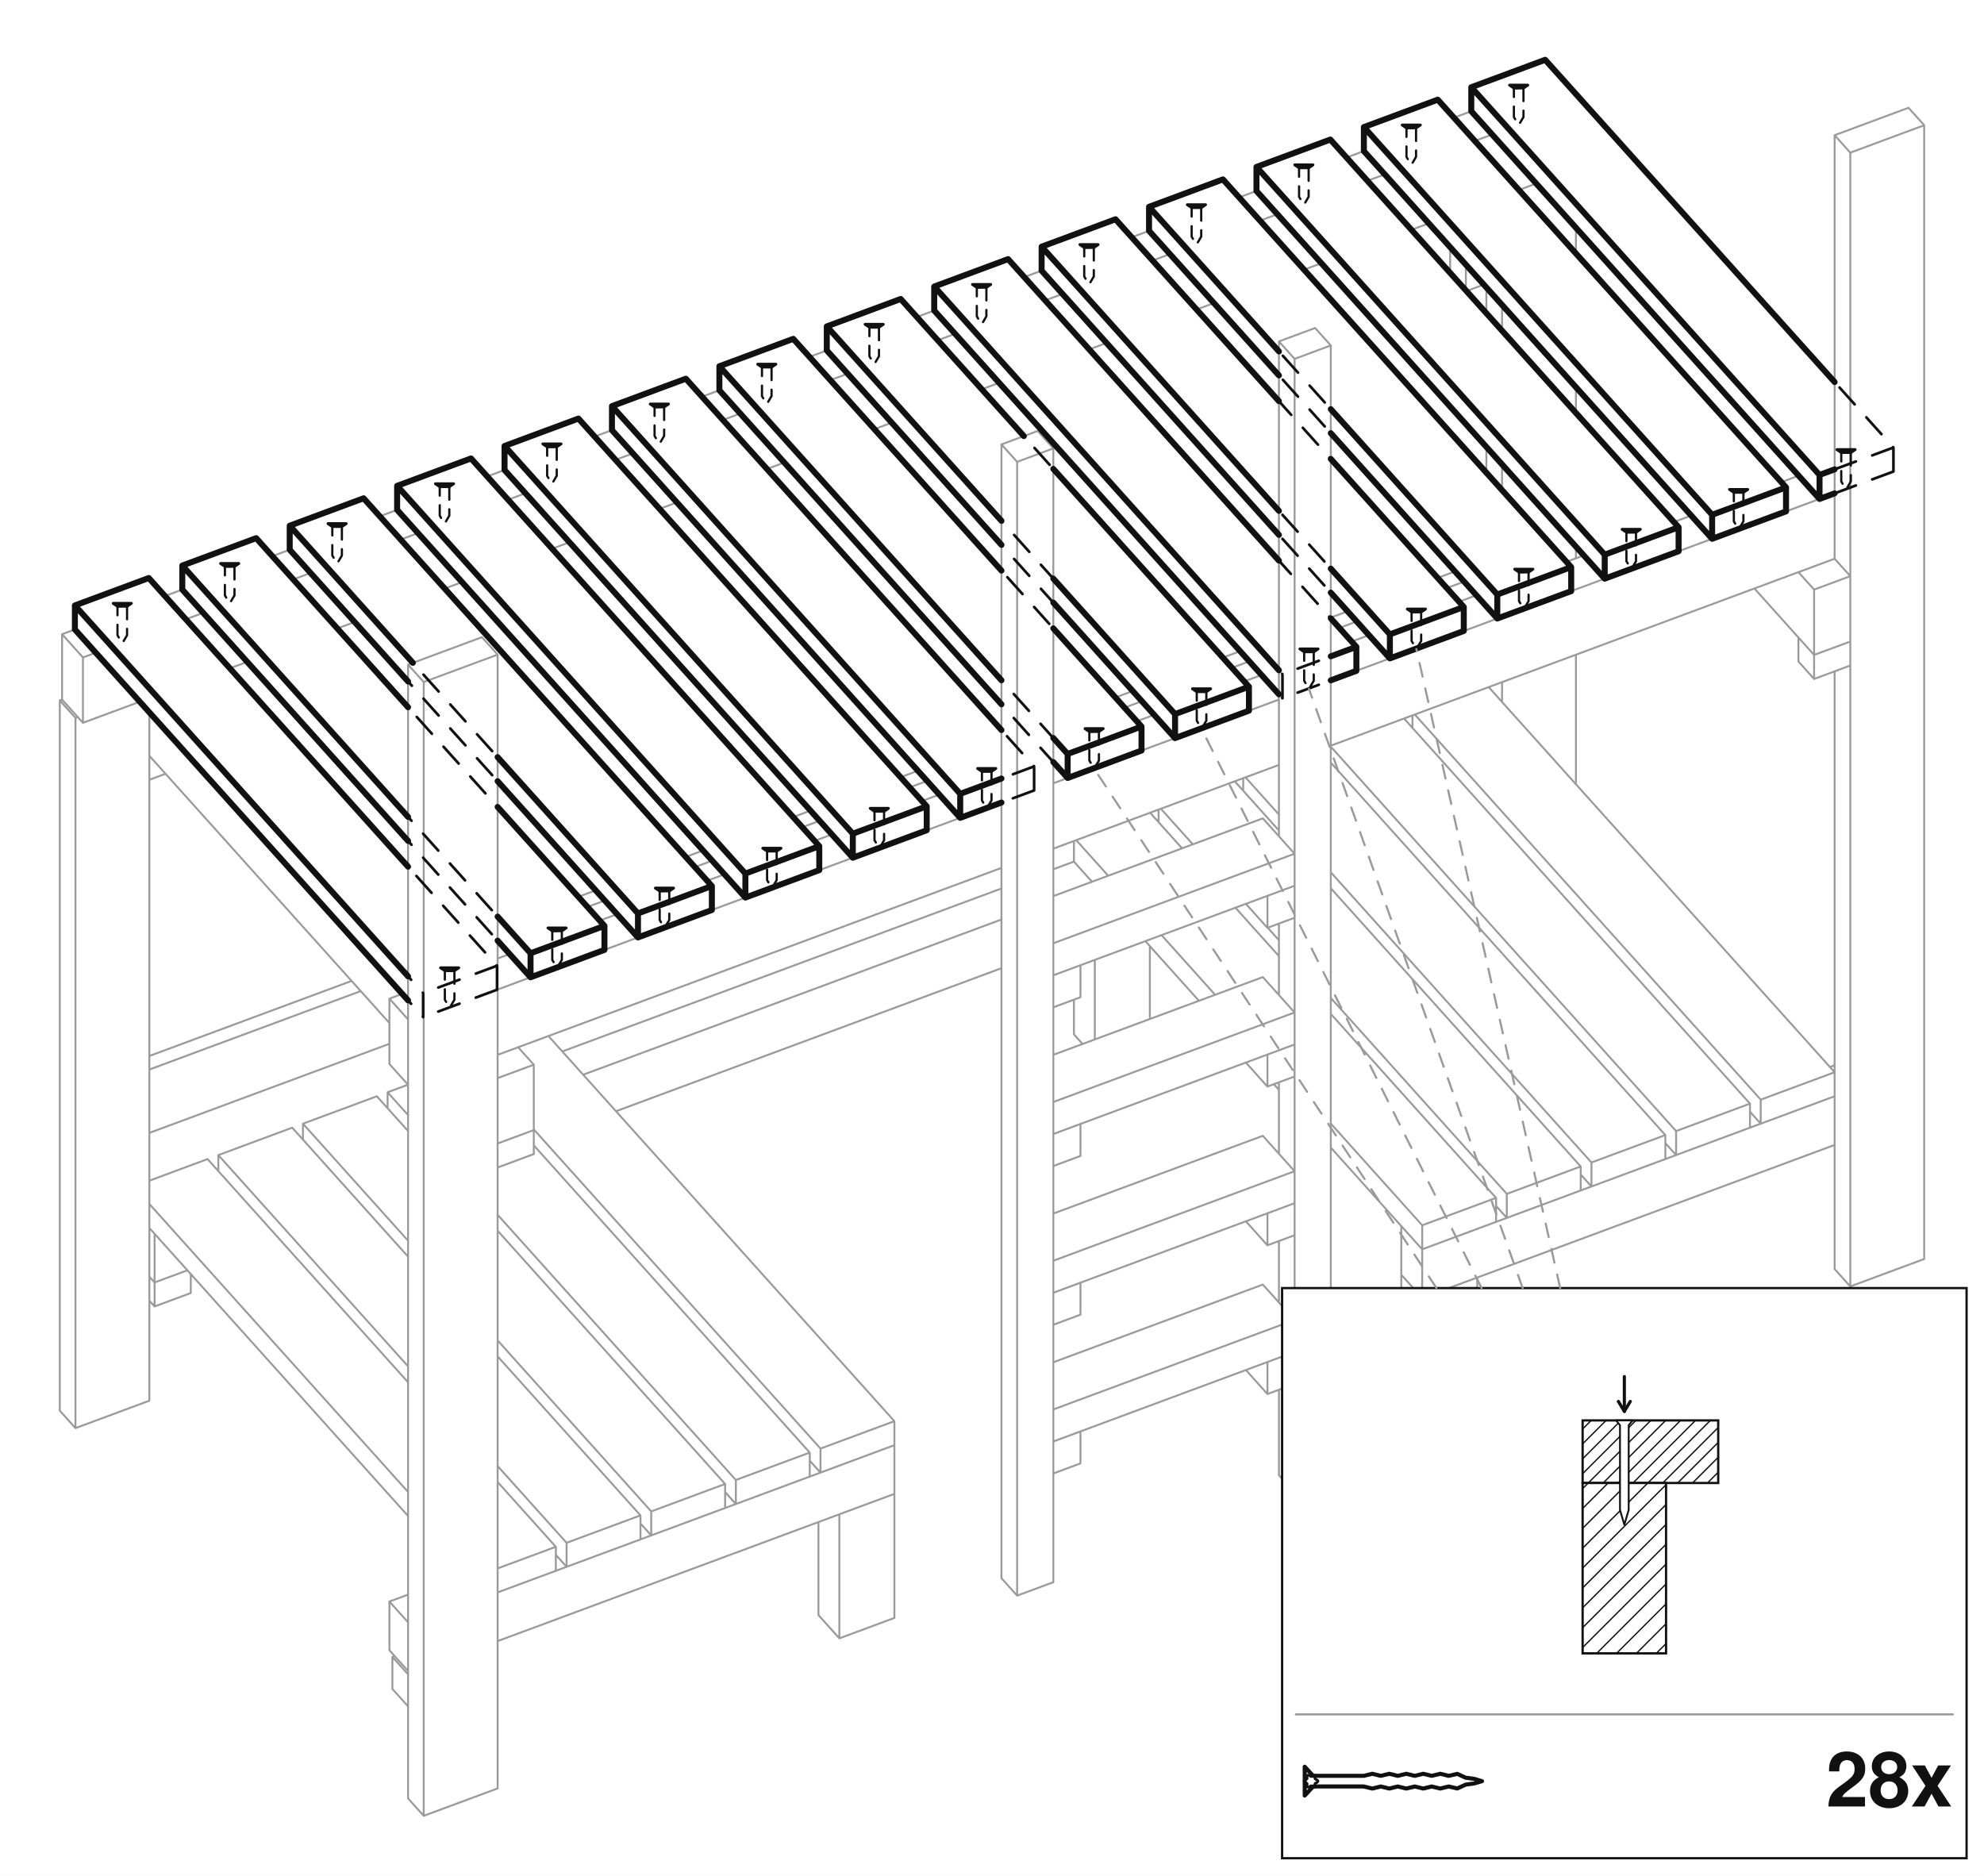
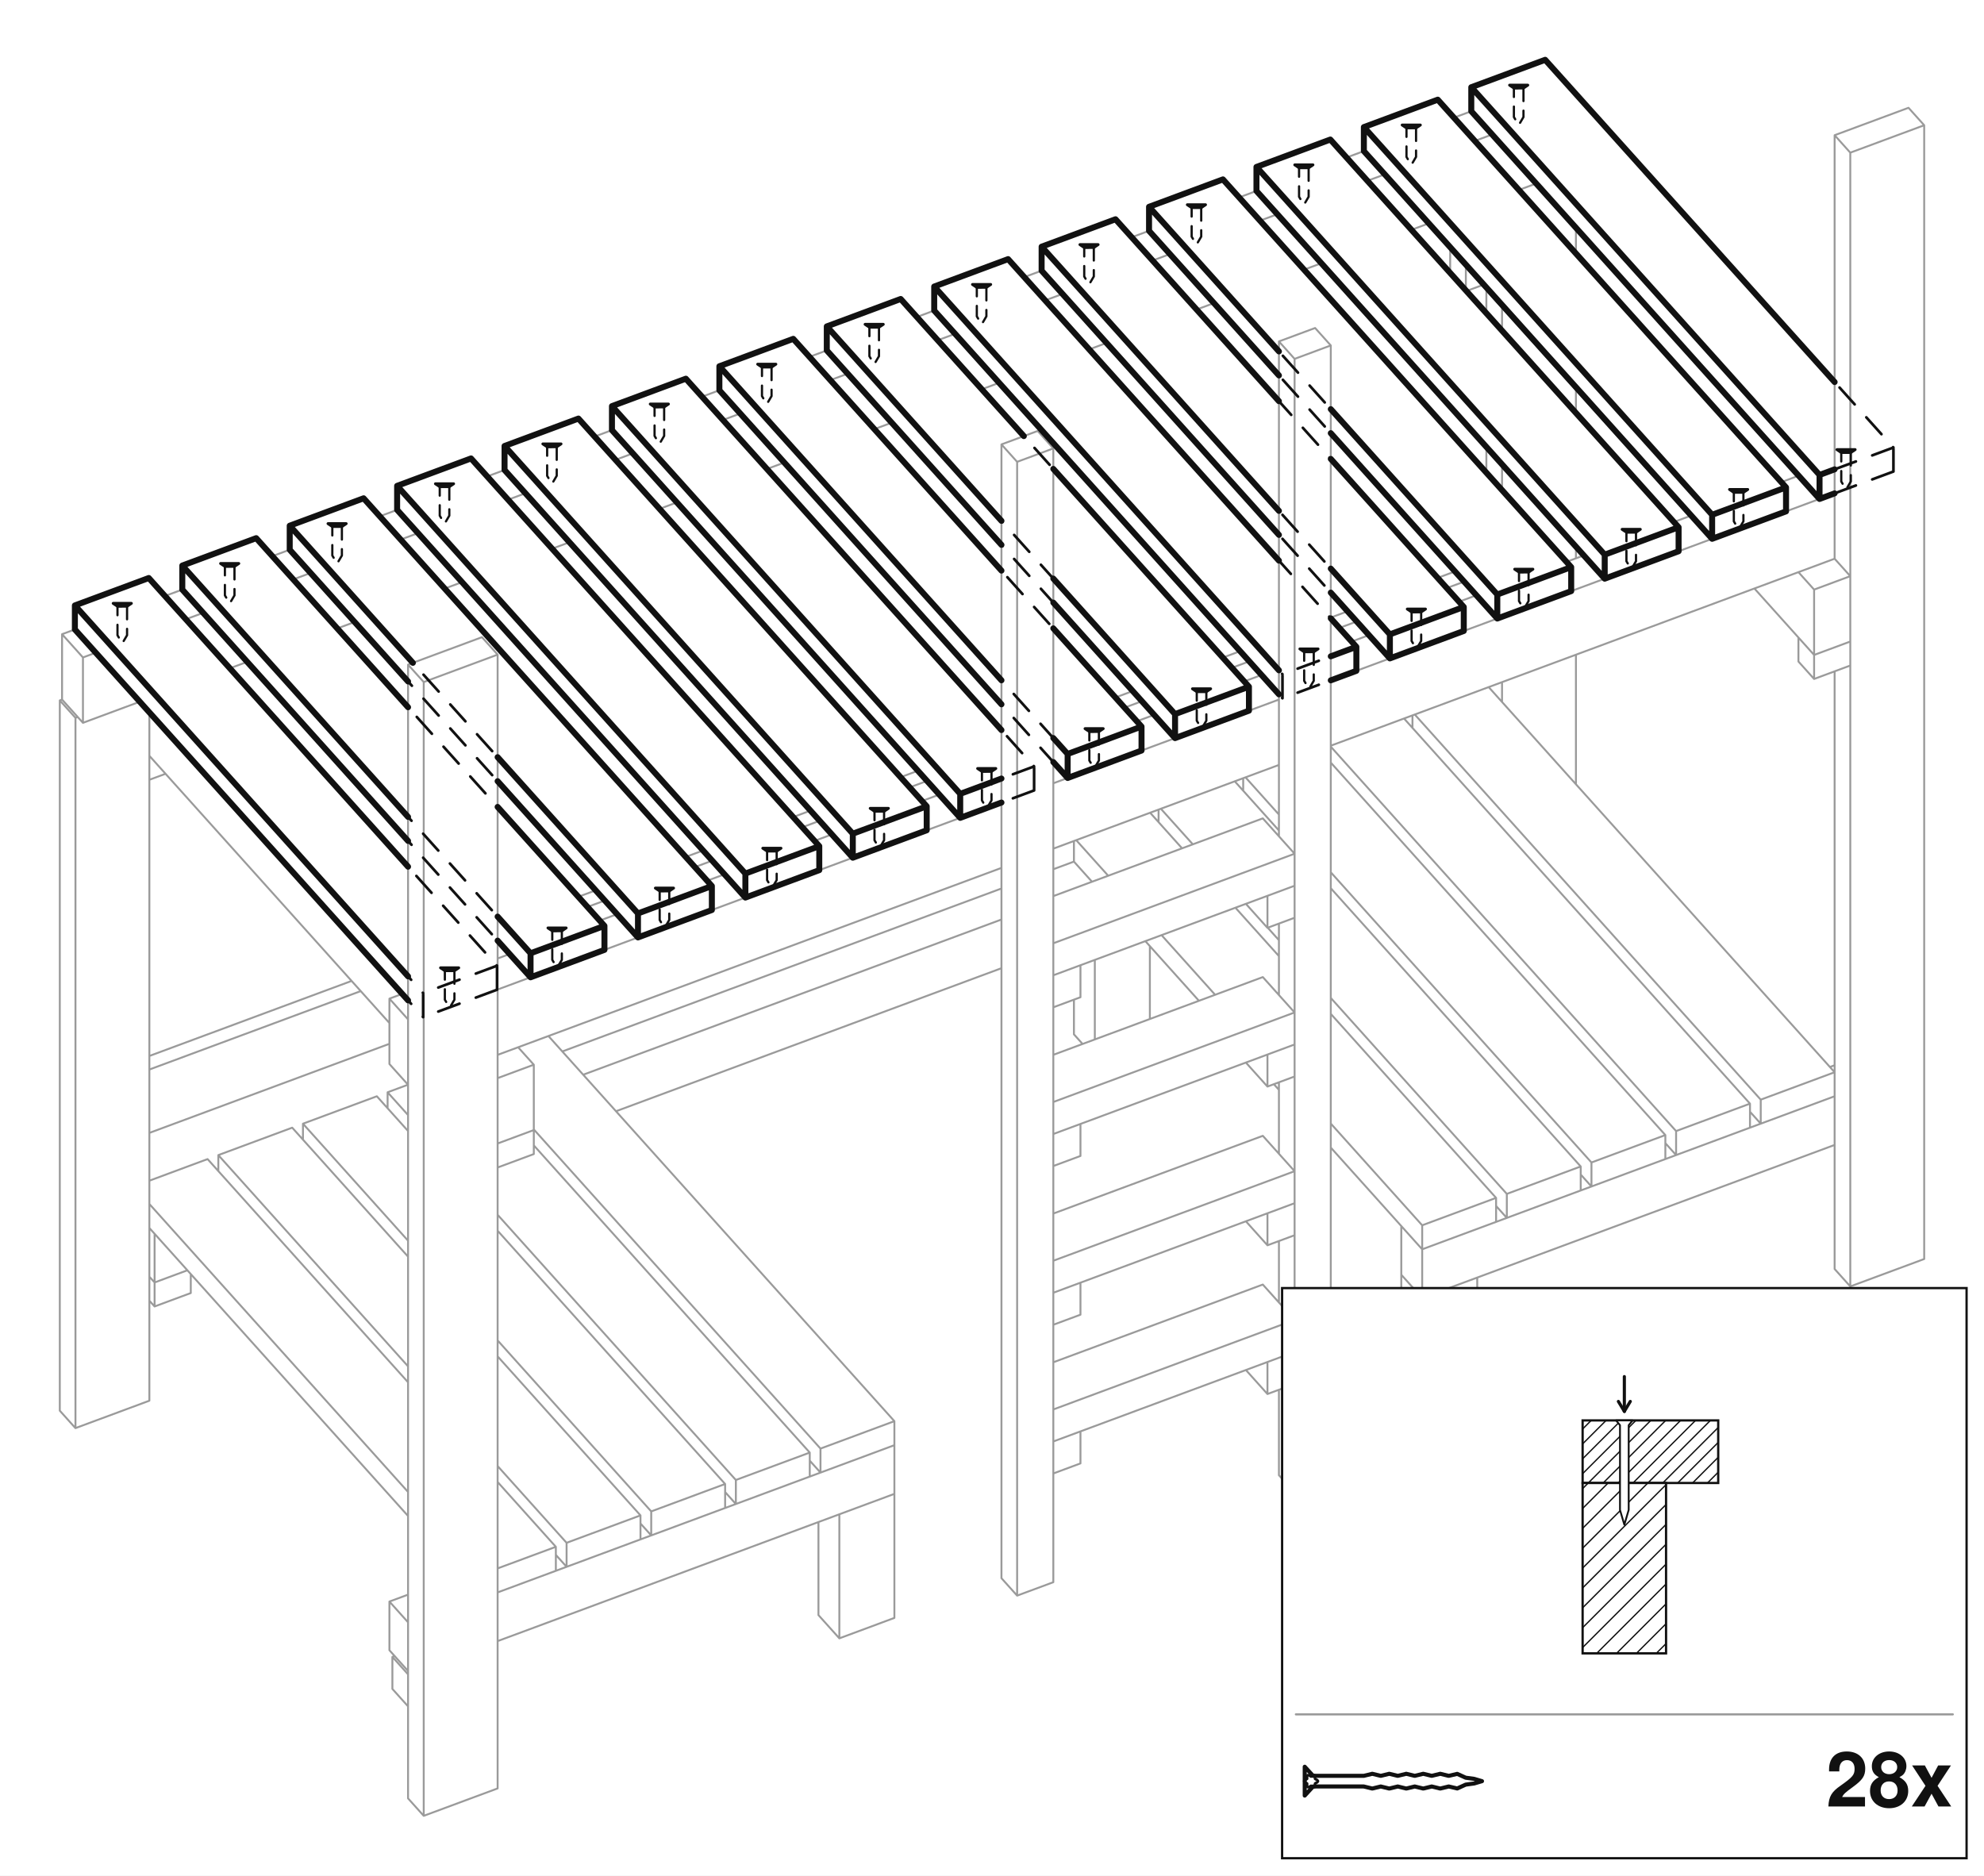
<svg xmlns="http://www.w3.org/2000/svg" viewBox="-1139.38 -882.09 2278.77 2154.39">
  <rect x="-1139.38" y="-882.09" width="2278.77" height="2154.39" fill="#ffffff" />
  <path d="M-967.82,528.37 L-961.82,535.05 M-961.82,590.98 L-961.82,535.05 M-967.82,584.3 L-961.82,590.98 M94.11,107.56 L70.44,116.34 M10.87,138.45 L-493.53,325.64 M10.87,230 L-431.86,394.3 M-924.15,577 L-961.82,590.98 M10.87,174.08 L-469.53,352.36 M-920.26,603.13 L-920.26,581.34 M-967.82,584.3 L-961.82,590.98 M-961.82,618.55 L-961.82,590.98 M-967.82,611.87 L-961.82,618.55 M-920.26,603.13 L-961.82,618.55 M-924.15,577 L-961.82,590.98 M670.7,18.71 L670.7,-130.07 M670.7,-240.77 L670.7,-254.22 M670.7,-407.78 L670.7,-434.37 M670.7,-590.93 L670.7,-620.51 M567.82,-339.17 L567.82,-368.75 M567.82,-522.31 L567.82,-548.9 M585.82,-75.78 L585.82,-98.58 M585.82,-319.13 L585.82,-348.71 M585.82,-502.27 L585.82,-528.86 M-967.82,726.78 L-967.82,-63.85 M-1070.7,738.24 L-1070.7,-77.6 M-1070.7,-77.6 L-1052.7,-57.56 M-1052.7,758.28 L-1052.7,-57.56 M-1070.7,738.24 L-1052.7,758.28 M-1068.1,-78.57 L-1070.7,-77.6 M-967.82,726.78 L-1052.7,758.28 M-1050.1,-58.52 L-1052.7,-57.56 M531.8,-225.71 L511.88,-218.31 M408.43,-179.92 L389.13,-172.76 M285.05,-134.13 L265.13,-126.74 M161.68,-88.35 L141.75,-80.95 M-85.07,3.22 L-105,10.62 M-208.45,49.01 L-228.37,56.41 M-331.82,94.8 L-351.75,102.19 M-455.2,140.58 L-475.13,147.98 M-735.54,244.62 L-967.82,330.83 M-692.1,316.86 L-967.82,419.19 M542.3,-214.02 L522.38,-206.62 M418.93,-168.23 L399,-160.83 M295.55,-122.44 L275.63,-115.05 M172.18,-76.66 L152.25,-69.26 M-74.57,14.91 L-94.5,22.31 M-197.95,60.7 L-217.87,68.1 M-321.32,106.49 L-341.25,113.88 M-444.7,152.27 L-464.63,159.67 M-725.04,256.31 L-967.82,346.41 M-1068.1,-78.57 L-1068.1,-153.64 M-1068.1,-153.64 L-1044.1,-126.92 M-1044.1,-51.84 L-1044.1,-126.92 M-1068.1,-78.57 L-1044.1,-51.84 M550.5,-754.32 L530.58,-746.93 M427.13,-708.54 L407.2,-701.14 M303.75,-662.75 L283.83,-655.35 M180.38,-616.96 L160.45,-609.57 M57,-571.18 L37.08,-563.78 M-66.37,-525.39 L-86.3,-518 M-189.75,-479.6 L-209.67,-472.21 M-313.12,-433.82 L-333.05,-426.42 M-436.5,-388.03 L-456.43,-380.64 M-559.87,-342.25 L-579.8,-334.85 M-683.25,-296.46 L-703.18,-289.06 M-806.62,-250.67 L-826.55,-243.28 M-930,-204.89 L-949.93,-197.49 M-1053.37,-159.1 L-1068.1,-153.64 M625.08,-671.3 L605.15,-663.9 M501.7,-625.51 L481.77,-618.12 M378.33,-579.73 L358.4,-572.33 M254.95,-533.94 L235.02,-526.54 M131.58,-488.15 L111.65,-480.76 M8.2,-442.37 L-11.73,-434.97 M-115.18,-396.58 L-135.1,-389.19 M-238.55,-350.79 L-258.48,-343.4 M-361.93,-305.01 L-381.85,-297.61 M-485.3,-259.22 L-505.23,-251.83 M-608.68,-213.44 L-628.6,-206.04 M-732.05,-167.65 L-751.98,-160.25 M-855.43,-121.86 L-875.35,-114.47 M-978.8,-76.08 L-1044.1,-51.84 M574.5,-727.6 L554.58,-720.21 M451.13,-681.82 L431.2,-674.42 M327.75,-636.03 L307.83,-628.63 M204.38,-590.24 L184.45,-582.85 M81,-544.46 L61.08,-537.06 M-42.37,-498.67 L-62.3,-491.28 M-165.75,-452.88 L-185.67,-445.49 M-289.12,-407.1 L-309.05,-399.7 M-412.5,-361.31 L-432.43,-353.92 M-535.87,-315.53 L-555.8,-308.13 M-659.25,-269.74 L-679.18,-262.34 M-782.62,-223.95 L-802.55,-216.56 M-906,-178.17 L-925.93,-170.77 M-1029.37,-132.38 L-1044.1,-126.92 M-688.7,1057.82 L-688.7,1021.05 M-688.7,1021.05 L-670.7,1041.09 M-670.7,1077.86 L-670.7,1041.09 M-688.7,1057.82 L-670.7,1077.86 M-686.1,1020.08 L-688.7,1021.05 M1052.7,-758.28 L1070.7,-738.24 M1070.7,564.04 L1070.7,-738.24 M967.82,575.5 L967.82,-110.97 M967.82,-240.34 L967.82,-726.78 M967.82,-726.78 L985.82,-706.74 M985.82,595.54 L985.82,-706.74 M967.82,575.5 L985.82,595.54 M1052.7,-758.28 L967.82,-726.78 M1070.7,564.04 L985.82,595.54 M1070.7,-738.24 L985.82,-706.74 M-585.82,-150.2 L-567.82,-130.16 M-567.82,1172.12 L-567.82,-130.16 M-670.7,1183.57 L-670.7,-118.7 M-670.7,-118.7 L-652.7,-98.66 M-652.7,1203.61 L-652.7,-98.66 M-670.7,1183.57 L-652.7,1203.61 M-585.82,-150.2 L-670.7,-118.7 M-567.82,1172.12 L-652.7,1203.61 M-567.82,-130.16 L-652.7,-98.66 M526.26,-568.59 L526.26,-595.18 M526.26,-595.18 L544.26,-575.14 M544.26,-548.55 L544.26,-575.14 M562.83,-554.46 L544.92,-547.81 M985.82,-117.65 L985.82,-145.23 M926.26,-122.26 L926.26,-149.84 M926.26,-149.84 L944.26,-129.8 M944.26,-102.22 L944.26,-129.8 M926.26,-122.26 L944.26,-102.22 M985.82,-117.65 L944.26,-102.22 M985.82,-145.23 L944.26,-129.8 M-967.82,13.59 L-967.82,-13.99 M-949.25,6.7 L-967.82,13.59 M-526.26,443.5 L-526.26,415.92 M-567.82,458.93 L-567.82,431.35 M-526.26,443.5 L-567.82,458.93 M-526.26,415.92 L-567.82,431.35 M967.82,-240.34 L985.82,-220.3 M985.82,-145.23 L985.82,-220.3 M526.26,-595.18 L526.26,-598.17 M926.26,-224.91 L944.26,-204.87 M944.26,-129.8 L944.26,-204.87 M526.26,-595.18 L801.11,-289.17 M875.68,-206.15 L944.26,-129.8 M985.82,-145.23 L944.26,-129.8 M985.82,-220.3 L944.26,-204.87 M-544.26,320.81 L-526.26,340.85 M-526.26,415.92 L-526.26,340.85 M-567.82,431.35 L-567.82,356.28 M-967.82,-13.99 L-692.1,292.99 M-526.26,415.92 L-567.82,431.35 M-526.26,340.85 L-567.82,356.28 M-692.1,340.05 L-692.1,264.98 M-692.1,264.98 L-670.7,288.81 M-692.1,340.05 L-670.7,363.88 M926.5,-335.71 L906.58,-328.31 M803.13,-289.92 L783.2,-282.52 M679.75,-244.13 L659.83,-236.74 M556.38,-198.35 L536.45,-190.95 M433,-152.56 L413.08,-145.17 M309.63,-106.78 L289.7,-99.38 M186.25,-60.99 L166.33,-53.59 M-60.5,30.58 L-80.43,37.98 M-183.87,76.37 L-203.8,83.77 M-307.25,122.16 L-327.18,129.55 M-430.62,167.94 L-450.55,175.34 M-554,213.73 L-567.82,218.86 M-677.37,259.51 L-692.1,264.98 M967.82,-240.34 L389.13,-25.58 M329.56,-3.47 L70.44,92.69 M10.87,114.8 L-567.82,329.56 M967.82,-315.41 L389.13,-100.65 M329.56,-78.55 L70.44,17.62 M10.87,39.73 L-567.82,254.49 M470.11,582.09 L470.11,526.17 M470.11,526.17 L494.11,552.89 M494.11,608.81 L494.11,552.89 M470.11,582.09 L494.11,608.81 M967.82,341.46 L962.4,343.48 M967.82,433.01 L494.11,608.81 M967.82,377.09 L494.11,552.89 M-112.11,833.79 L-112.11,777.87 M-692.1,1013.4 L-692.1,957.48 M-692.1,957.48 L-670.7,981.31 M-692.1,1013.4 L-670.7,1037.23 M-670.7,949.54 L-692.1,957.48 M-112.11,833.79 L-567.82,1002.91 M-112.11,777.87 L-567.82,946.99 M181.33,288.36 L181.33,204.66 M94.11,305.96 L94.11,266.13 M118.11,311.82 L118.11,220.46 M94.11,305.96 L104.06,317.04 M557.33,727.84 L557.33,585.35 M470.11,724.58 L470.11,582.09 M470.11,582.09 L494.11,608.81 M494.11,751.3 L494.11,608.81 M470.11,724.58 L494.11,751.3 M557.33,727.84 L494.11,751.3 M557.33,585.35 L494.11,608.81 M-112.11,976.27 L-112.11,833.79 M-199.33,973.02 L-199.33,866.16 M-175.33,999.74 L-175.33,857.25 M-199.33,973.02 L-175.33,999.74 M-112.11,976.27 L-175.33,999.74 M-112.11,833.79 L-175.33,857.25 M311.06,593.36 L347.56,634 M347.56,670.77 L347.56,634 M70.44,773.61 L70.44,736.84 M311.06,593.36 L70.44,682.66 M347.56,670.77 L70.44,773.61 M347.56,634 L70.44,736.84 M311.06,422.53 L347.56,463.17 M347.56,499.94 L347.56,463.17 M70.44,602.79 L70.44,566.02 M311.06,422.53 L70.44,511.83 M347.56,499.94 L70.44,602.79 M347.56,463.17 L70.44,566.02 M311.06,240.21 L347.56,280.85 M347.56,317.62 L347.56,280.85 M70.44,420.47 L70.44,383.7 M311.06,240.21 L70.44,329.51 M347.56,317.62 L70.44,420.47 M347.56,280.85 L70.44,383.7 M311.06,57.9 L347.56,98.53 M347.56,135.3 L347.56,98.53 M70.44,238.15 L70.44,201.38 M311.06,57.9 L70.44,147.2 M347.56,135.3 L70.44,238.15 M347.56,98.53 L70.44,201.38 M371.13,-505.34 L389.13,-485.3 M389.13,816.98 L389.13,-485.3 M329.56,812.36 L329.56,714.22 M329.56,613.96 L329.56,543.39 M329.56,443.13 L329.56,361.07 M329.56,260.81 L329.56,178.75 M329.56,78.49 L329.56,-489.91 M329.56,-489.91 L347.56,-469.87 M347.56,832.4 L347.56,-469.87 M329.56,812.36 L347.56,832.4 M371.13,-505.34 L329.56,-489.91 M389.13,816.98 L347.56,832.4 M389.13,-485.3 L347.56,-469.87 M52.44,-387.07 L70.44,-367.03 M70.44,935.25 L70.44,-367.03 M10.87,930.64 L10.87,-371.64 M10.87,-371.64 L28.87,-351.6 M28.87,950.68 L28.87,-351.6 M10.87,930.64 L28.87,950.68 M52.44,-387.07 L10.87,-371.64 M70.44,935.25 L28.87,950.68 M70.44,-367.03 L28.87,-351.6 M347.56,707.54 L347.56,670.77 M316.39,719.11 L316.39,682.34 M291.62,691.53 L316.39,719.11 M347.56,707.54 L316.39,719.11 M347.56,670.77 L316.39,682.34 M347.56,536.71 L347.56,499.94 M316.39,548.28 L316.39,511.51 M291.62,520.7 L316.39,548.28 M347.56,536.71 L316.39,548.28 M347.56,499.94 L316.39,511.51 M347.56,354.39 L347.56,317.62 M316.39,365.96 L316.39,329.19 M291.62,338.38 L316.39,365.96 M347.56,354.39 L316.39,365.96 M347.56,317.62 L316.39,329.19 M347.56,172.07 L347.56,135.3 M316.39,183.64 L316.39,146.87 M291.62,156.07 L316.39,183.64 M347.56,172.07 L316.39,183.64 M347.56,135.3 L316.39,146.87 M101.61,798.81 L101.61,762.04 M70.44,810.38 L70.44,773.61 M101.61,798.81 L70.44,810.38 M101.61,762.04 L70.44,773.61 M101.61,627.99 L101.61,591.22 M70.44,639.56 L70.44,602.79 M101.61,627.99 L70.44,639.56 M101.61,591.22 L70.44,602.79 M101.61,445.67 L101.61,408.9 M70.44,457.24 L70.44,420.47 M101.61,445.67 L70.44,457.24 M101.61,408.9 L70.44,420.47 M101.61,263.35 L101.61,226.58 M70.44,274.92 L70.44,238.15 M101.61,263.35 L70.44,274.92 M101.61,226.58 L70.44,238.15 M570.47,-92.88 L967.82,349.51 M967.82,377.09 L967.82,349.51 M482.95,-46.01 L482.95,-60.4 M485.6,-61.38 L882.95,381.01 M882.95,408.59 L882.95,381.01 M870.61,394.85 L882.95,408.59 M967.82,377.09 L882.95,408.59 M967.82,349.51 L882.95,381.01 M473.26,-56.8 L870.61,385.59 M870.61,413.17 L870.61,385.59 M389.13,-24.48 L785.74,417.09 M785.74,444.66 L785.74,417.09 M773.4,430.92 L785.74,444.66 M870.61,413.17 L785.74,444.66 M870.61,385.59 L785.74,417.09 M389.13,-6.16 L773.4,421.67 M773.4,449.24 L773.4,421.67 M288.53,26.15 L288.53,11.75 M291.18,10.77 L329.56,53.51 M389.13,119.83 L688.53,453.16 M688.53,480.74 L688.53,453.16 M676.19,467 L688.53,480.74 M773.4,449.24 L688.53,480.74 M773.4,421.67 L688.53,453.16 M278.84,15.35 L329.56,71.83 M389.13,138.15 L676.19,457.74 M676.19,485.32 L676.19,457.74 M191.32,62.22 L191.32,47.83 M193.97,46.85 L230.68,87.73 M316.72,183.52 L329.56,197.81 M389.13,264.14 L591.32,489.24 M591.32,516.82 L591.32,489.24 M578.98,503.08 L591.32,516.82 M676.19,485.32 L591.32,516.82 M676.19,457.74 L591.32,489.24 M181.63,51.43 L218.34,92.31 M279.61,160.52 L329.56,216.13 M389.13,282.45 L578.98,493.82 M578.98,521.4 L578.98,493.82 M94.11,107.56 L94.11,83.91 M96.75,82.92 L133.47,123.8 M194.74,192.02 L256.29,260.54 M389.13,408.44 L494.11,525.31 M494.11,552.89 L494.11,525.31 M94.11,107.56 L114.89,130.7 M176.16,198.91 L237.71,267.44 M323.75,363.23 L329.56,369.7 M389.13,436.02 L494.11,552.89 M578.98,521.4 L494.11,552.89 M578.98,493.82 L494.11,525.31 M-900.95,449.26 L-670.7,705.62 M-567.82,820.15 L-500.95,894.6 M-500.95,922.17 L-500.95,894.6 M-967.82,500.8 L-670.7,831.6 M-967.82,528.37 L-670.7,859.18 M-900.95,449.26 L-967.82,474.08 M-500.95,922.17 L-567.82,946.99 M-500.95,894.6 L-567.82,919.41 M-803.74,413.18 L-670.7,561.31 M-567.82,675.84 L-403.74,858.52 M-403.74,886.1 L-403.74,858.52 M-888.61,463 L-888.61,444.68 M-888.61,444.68 L-670.7,687.3 M-567.82,801.83 L-488.61,890.02 M-488.61,917.59 L-488.61,890.02 M-500.95,903.85 L-488.61,917.59 M-803.74,413.18 L-888.61,444.68 M-403.74,886.1 L-488.61,917.59 M-403.74,858.52 L-488.61,890.02 M-706.53,377.11 L-670.7,417.01 M-567.82,531.54 L-306.53,822.44 M-306.53,850.02 L-306.53,822.44 M-791.4,426.92 L-791.4,408.6 M-791.4,408.6 L-670.7,542.99 M-567.82,657.52 L-391.4,853.94 M-391.4,881.52 L-391.4,853.94 M-403.74,867.78 L-391.4,881.52 M-706.53,377.11 L-791.4,408.6 M-306.53,850.02 L-391.4,881.52 M-306.53,822.44 L-391.4,853.94 M-526.26,433.51 L-209.32,786.37 M-209.32,813.94 L-209.32,786.37 M-694.19,390.85 L-694.19,372.53 M-694.19,372.53 L-670.7,398.69 M-567.82,513.22 L-294.19,817.86 M-294.19,845.44 L-294.19,817.86 M-306.53,831.7 L-294.19,845.44 M-670.74,363.83 L-694.19,372.53 M-209.32,813.94 L-294.19,845.44 M-209.32,786.37 L-294.19,817.86 M-509.46,307.9 L-112.11,750.29 M-112.11,777.87 L-112.11,750.29 M-526.26,415.19 L-196.98,781.79 M-196.98,809.36 L-196.98,781.79 M-209.32,795.63 L-196.98,809.36 M-112.11,777.87 L-196.98,809.36 M-112.11,750.29 L-196.98,781.79" fill="none" stroke="#9a9a9a" stroke-width="2.2" stroke-linecap="round" stroke-linejoin="round" />
  <path d="M635.37,-813.4 L1035.37,-368.06 M1035.37,-340.48 L1035.37,-368.06 M550.5,-754.32 L550.5,-781.9 M550.5,-781.9 L950.5,-336.56 M950.5,-308.99 L950.5,-336.56 M550.5,-754.32 L950.5,-308.99 M635.37,-813.4 L550.5,-781.9 M1035.37,-340.48 L950.5,-308.99 M1035.37,-368.06 L950.5,-336.56 M-475,-401.32 L-75,44.02 M-75,71.59 L-75,44.02 M-559.87,-342.25 L-559.87,-369.82 M-559.87,-369.82 L-159.87,75.51 M-159.87,103.09 L-159.87,75.51 M-559.87,-342.25 L-159.87,103.09 M-475,-401.32 L-559.87,-369.82 M-75,71.59 L-159.87,103.09 M-75,44.02 L-159.87,75.51 M-598.38,-355.53 L-198.38,89.8 M-198.38,117.38 L-198.38,89.8 M-683.25,-296.46 L-683.25,-324.04 M-683.25,-324.04 L-283.25,121.3 M-283.25,148.88 L-283.25,121.3 M-683.25,-296.46 L-283.25,148.88 M-598.38,-355.53 L-683.25,-324.04 M-198.38,117.38 L-283.25,148.88 M-198.38,89.8 L-283.25,121.3 M-721.75,-309.75 L-321.75,135.59 M-321.75,163.17 L-321.75,135.59 M-806.62,-250.67 L-806.62,-278.25 M-806.62,-278.25 L-406.62,167.09 M-406.62,194.66 L-406.62,167.09 M-806.62,-250.67 L-406.62,194.66 M-721.75,-309.75 L-806.62,-278.25 M-321.75,163.17 L-406.62,194.66 M-321.75,135.59 L-406.62,167.09 M-845.13,-263.96 L-445.13,181.37 M-445.13,208.95 L-445.13,181.37 M-930,-204.89 L-930,-232.47 M-930,-232.47 L-530,212.87 M-530,240.45 L-530,212.87 M-930,-204.89 L-530,240.45 M-845.13,-263.96 L-930,-232.47 M-445.13,208.95 L-530,240.45 M-445.13,181.37 L-530,212.87 M-968.5,-218.18 L-568.5,227.16 M-568.5,254.74 L-568.5,227.16 M-1053.37,-159.1 L-1053.37,-186.68 M-1053.37,-186.68 L-653.37,258.66 M-653.37,286.24 L-653.37,258.66 M-1053.37,-159.1 L-653.37,286.24 M-968.5,-218.18 L-1053.37,-186.68 M-568.5,254.74 L-653.37,286.24 M-568.5,227.16 L-653.37,258.66 M512,-767.61 L912,-322.27 M912,-294.7 L912,-322.27 M427.13,-708.54 L427.13,-736.11 M427.13,-736.11 L827.13,-290.78 M827.13,-263.2 L827.13,-290.78 M427.13,-708.54 L827.13,-263.2 M512,-767.61 L427.13,-736.11 M912,-294.7 L827.13,-263.2 M912,-322.27 L827.13,-290.78 M388.62,-721.82 L788.62,-276.49 M788.62,-248.91 L788.62,-276.49 M303.75,-662.75 L303.75,-690.33 M303.75,-690.33 L703.75,-244.99 M703.75,-217.41 L703.75,-244.99 M303.75,-662.75 L703.75,-217.41 M388.62,-721.82 L303.75,-690.33 M788.62,-248.91 L703.75,-217.41 M788.62,-276.49 L703.75,-244.99 M265.25,-676.04 L665.25,-230.7 M665.25,-203.12 L665.25,-230.7 M180.38,-616.96 L180.38,-644.54 M180.38,-644.54 L580.38,-199.21 M580.38,-171.63 L580.38,-199.21 M180.38,-616.96 L580.38,-171.63 M265.25,-676.04 L180.38,-644.54 M665.25,-203.12 L580.38,-171.63 M665.25,-230.7 L580.38,-199.21 M141.87,-630.25 L541.87,-184.92 M541.87,-157.34 L541.87,-184.92 M57,-571.18 L57,-598.76 M57,-598.76 L457,-153.42 M457,-125.84 L457,-153.42 M57,-571.18 L457,-125.84 M141.87,-630.25 L57,-598.76 M541.87,-157.34 L457,-125.84 M541.87,-184.92 L457,-153.42 M18.5,-584.47 L418.5,-139.13 M418.5,-111.55 L418.5,-139.13 M-66.37,-525.39 L-66.37,-552.97 M-66.37,-552.97 L333.63,-107.63 M333.63,-80.05 L333.63,-107.63 M-66.37,-525.39 L333.63,-80.05 M18.5,-584.47 L-66.37,-552.97 M418.5,-111.55 L333.63,-80.05 M418.5,-139.13 L333.63,-107.63 M-104.88,-538.68 L295.12,-93.34 M295.12,-65.77 L295.12,-93.34 M-189.75,-479.6 L-189.75,-507.18 M-189.75,-507.18 L210.25,-61.85 M210.25,-34.27 L210.25,-61.85 M-189.75,-479.6 L210.25,-34.27 M-104.88,-538.68 L-189.75,-507.18 M295.12,-65.77 L210.25,-34.27 M295.12,-93.34 L210.25,-61.85 M-228.25,-492.89 L171.75,-47.56 M171.75,-19.98 L171.75,-47.56 M-313.12,-433.82 L-313.12,-461.4 M-313.12,-461.4 L86.88,-16.06 M86.88,11.52 L86.88,-16.06 M-313.12,-433.82 L86.88,11.52 M-228.25,-492.89 L-313.12,-461.4 M171.75,-19.98 L86.88,11.52 M171.75,-47.56 L86.88,-16.06 M-351.63,-447.11 L48.37,-1.77 M48.37,25.81 L48.37,-1.77 M-436.5,-388.03 L-436.5,-415.61 M-436.5,-415.61 L-36.5,29.73 M-36.5,57.3 L-36.5,29.73 M-436.5,-388.03 L-36.5,57.3 M-351.63,-447.11 L-436.5,-415.61 M48.37,25.81 L-36.5,57.3 M48.37,-1.77 L-36.5,29.73" fill="none" stroke="#111111" stroke-width="3.09" stroke-linecap="round" stroke-linejoin="round" stroke-dasharray="26 20" />
  <path d="M635.37,-813.4 L967.82,-443.27 M550.5,-754.32 L550.5,-781.9 M550.5,-781.9 L950.5,-336.56 M950.5,-308.99 L950.5,-336.56 M550.5,-754.32 L950.5,-308.99 M635.37,-813.4 L550.5,-781.9 M967.82,-315.41 L950.5,-308.99 M967.82,-342.99 L950.5,-336.56 M-475,-401.32 L-75,44.02 M-75,71.59 L-75,44.02 M-559.87,-342.25 L-559.87,-369.82 M-559.87,-369.82 L-159.87,75.51 M-159.87,103.09 L-159.87,75.51 M-559.87,-342.25 L-159.87,103.09 M-475,-401.32 L-559.87,-369.82 M-75,71.59 L-159.87,103.09 M-75,44.02 L-159.87,75.51 M-598.38,-355.53 L-198.38,89.8 M-198.38,117.38 L-198.38,89.8 M-683.25,-296.46 L-683.25,-324.04 M-683.25,-324.04 L-283.25,121.3 M-283.25,148.88 L-283.25,121.3 M-683.25,-296.46 L-283.25,148.88 M-598.38,-355.53 L-683.25,-324.04 M-198.38,117.38 L-283.25,148.88 M-198.38,89.8 L-283.25,121.3 M-721.75,-309.75 L-321.75,135.59 M-321.75,163.17 L-321.75,135.59 M-806.62,-250.67 L-806.62,-278.25 M-806.62,-278.25 L-665.16,-120.76 M-567.82,-12.39 L-406.62,167.09 M-406.62,194.66 L-406.62,167.09 M-806.62,-250.67 L-670.7,-99.34 M-567.82,15.19 L-406.62,194.66 M-721.75,-309.75 L-806.62,-278.25 M-321.75,163.17 L-406.62,194.66 M-321.75,135.59 L-406.62,167.09 M-845.13,-263.96 L-670.7,-69.76 M-567.82,44.77 L-445.13,181.37 M-445.13,208.95 L-445.13,181.37 M-930,-204.89 L-930,-232.47 M-930,-232.47 L-670.7,56.23 M-567.82,170.76 L-530,212.87 M-530,240.45 L-530,212.87 M-930,-204.89 L-670.7,83.81 M-567.82,198.34 L-530,240.45 M-845.13,-263.96 L-930,-232.47 M-445.13,208.95 L-530,240.45 M-445.13,181.37 L-530,212.87 M-968.5,-218.18 L-670.7,113.39 M-1053.37,-159.1 L-1053.37,-186.68 M-1053.37,-186.68 L-670.7,239.37 M-1053.37,-159.1 L-670.7,266.95 M-968.5,-218.18 L-1053.37,-186.68 M512,-767.61 L912,-322.27 M912,-294.7 L912,-322.27 M427.13,-708.54 L427.13,-736.11 M427.13,-736.11 L827.13,-290.78 M827.13,-263.2 L827.13,-290.78 M427.13,-708.54 L827.13,-263.2 M512,-767.61 L427.13,-736.11 M912,-294.7 L827.13,-263.2 M912,-322.27 L827.13,-290.78 M388.62,-721.82 L788.62,-276.49 M788.62,-248.91 L788.62,-276.49 M303.75,-662.75 L303.75,-690.33 M303.75,-690.33 L703.75,-244.99 M703.75,-217.41 L703.75,-244.99 M303.75,-662.75 L703.75,-217.41 M388.62,-721.82 L303.75,-690.33 M788.62,-248.91 L703.75,-217.41 M788.62,-276.49 L703.75,-244.99 M265.25,-676.04 L665.25,-230.7 M665.25,-203.12 L665.25,-230.7 M180.38,-616.96 L180.38,-644.54 M180.38,-644.54 L329.56,-478.45 M389.13,-412.13 L580.38,-199.21 M580.38,-171.63 L580.38,-199.21 M180.38,-616.96 L329.56,-450.87 M389.13,-384.55 L580.38,-171.63 M265.25,-676.04 L180.38,-644.54 M665.25,-203.12 L580.38,-171.63 M665.25,-230.7 L580.38,-199.21 M141.87,-630.25 L329.56,-421.29 M389.13,-354.97 L541.87,-184.92 M541.87,-157.34 L541.87,-184.92 M57,-571.18 L57,-598.76 M57,-598.76 L329.56,-295.3 M389.13,-228.98 L457,-153.42 M457,-125.84 L457,-153.42 M57,-571.18 L329.56,-267.72 M389.13,-201.4 L457,-125.84 M141.87,-630.25 L57,-598.76 M541.87,-157.34 L457,-125.84 M541.87,-184.92 L457,-153.42 M18.5,-584.47 L329.56,-238.14 M389.13,-171.82 L418.5,-139.13 M418.5,-111.55 L418.5,-139.13 M-66.37,-525.39 L-66.37,-552.97 M-66.37,-552.97 L329.56,-112.16 M-66.37,-525.39 L329.56,-84.58 M18.5,-584.47 L-66.37,-552.97 M418.5,-111.55 L389.13,-100.65 M418.5,-139.13 L389.13,-128.23 M-104.88,-538.68 L36.58,-381.18 M70.44,-343.5 L295.12,-93.34 M295.12,-65.77 L295.12,-93.34 M-189.75,-479.6 L-189.75,-507.18 M-189.75,-507.18 L10.87,-283.83 M70.44,-217.51 L210.25,-61.85 M210.25,-34.27 L210.25,-61.85 M-189.75,-479.6 L10.87,-256.25 M70.44,-189.93 L210.25,-34.27 M-104.88,-538.68 L-189.75,-507.18 M295.12,-65.77 L210.25,-34.27 M295.12,-93.34 L210.25,-61.85 M-228.25,-492.89 L10.87,-226.67 M70.44,-160.35 L171.75,-47.56 M171.75,-19.98 L171.75,-47.56 M-313.12,-433.82 L-313.12,-461.4 M-313.12,-461.4 L10.87,-100.69 M70.44,-34.36 L86.88,-16.06 M86.88,11.52 L86.88,-16.06 M-313.12,-433.82 L10.87,-73.11 M70.44,-6.79 L86.88,11.52 M-228.25,-492.89 L-313.12,-461.4 M171.75,-19.98 L86.88,11.52 M171.75,-47.56 L86.88,-16.06 M-351.63,-447.11 L10.87,-43.53 M-436.5,-388.03 L-436.5,-415.61 M-436.5,-415.61 L-36.5,29.73 M-36.5,57.3 L-36.5,29.73 M-436.5,-388.03 L-36.5,57.3 M-351.63,-447.11 L-436.5,-415.61 M10.87,39.73 L-36.5,57.3 M10.87,12.15 L-36.5,29.73" fill="none" stroke="#111111" stroke-width="6.87" stroke-linecap="round" stroke-linejoin="round" />
  <rect x="333.21" y="597.42" width="786.17" height="654.88" rx="0" fill="#ffffff" stroke="#111111" stroke-width="2.61" />
  <rect x="678.37" y="749.42" width="155.75" height="71.88" rx="0" fill="#ffffff" stroke="#111111" stroke-width="2.61" />
  <path d="M678.37,759.29 L688.24,749.42 M678.37,776.4 L705.36,749.42 M678.37,793.52 L722.47,749.42 M678.37,810.63 L739.59,749.42 M684.82,821.3 L756.7,749.42 M701.94,821.3 L773.82,749.42 M719.05,821.3 L790.93,749.42 M736.17,821.3 L808.05,749.42 M753.28,821.3 L825.16,749.42 M770.4,821.3 L834.12,757.57 M787.51,821.3 L834.12,774.69 M804.63,821.3 L834.12,791.8 M821.74,821.3 L834.12,808.92" fill="none" stroke="#111111" stroke-width="1.51" />
  <rect x="678.37" y="821.3" width="95.84" height="195.68" rx="0" fill="#ffffff" stroke="#111111" stroke-width="2.61" />
  <path d="M678.37,827.75 L684.82,821.3 M678.37,850.57 L707.64,821.3 M678.37,873.39 L730.46,821.3 M678.37,896.21 L753.28,821.3 M678.37,919.03 L774.22,823.18 M678.37,941.85 L774.22,846 M678.37,964.67 L774.22,868.82 M678.37,987.49 L774.22,891.64 M678.37,1010.31 L774.22,914.46 M694.52,1016.98 L774.22,937.28 M717.34,1016.98 L774.22,960.1 M740.16,1016.98 L774.22,982.92 M762.98,1016.98 L774.22,1005.74" fill="none" stroke="#111111" stroke-width="1.51" />
  <path d="M735.78,749.42 L731.29,754.91 L731.29,852.25 L726.3,869.22 L721.3,852.25 L721.3,754.91 L716.81,749.42 Z" fill="#ffffff" stroke="#111111" stroke-width="2.09" stroke-linejoin="round" />
  <path d="M726.3,699.1 L726.3,738.98" fill="none" stroke="#111111" stroke-width="3.61" stroke-linecap="round" />
  <path d="M726.3,738.98 L733.14,727.61" fill="none" stroke="#111111" stroke-width="3.61" stroke-linecap="round" />
  <path d="M726.3,738.98 L719.45,727.61" fill="none" stroke="#111111" stroke-width="3.61" stroke-linecap="round" />
  <path d="M349.01,1087.06 L1103.59,1087.06" fill="none" stroke="#9a9a9a" stroke-width="2.4" stroke-linecap="round" />
  <svg x="349.01" y="1112.88" width="223.98" height="101.81" viewBox="0 0 264 120" preserveAspectRatio="xMidYMid meet">
    <g fill="none" stroke="#111" stroke-width="5.5" stroke-linecap="round" stroke-linejoin="round">
      <g transform="scale(4) translate(3 15)" stroke-width="1.38">
        <path d="M 0 -4.88 L 2.83 -1.8 L 19.98 -1.8 L 19.98 -1.8 L 22.86 -2.5 L 25.73 -1.8 L 28.61 -2.5 L 31.48 -1.8 L 34.36 -2.5 L 37.23 -1.8 L 40.11 -2.5 L 42.98 -1.8 L 45.86 -2.5 L 48.73 -1.8 L 51.61 -2.47 L 54.48 -1.17 L 57.36 -0.78 L 60 0 L 60 0 L 60 0 L 57.36 0.78 L 54.48 1.17 L 51.61 2.47 L 48.73 1.8 L 45.86 2.5 L 42.98 1.8 L 40.11 2.5 L 37.23 1.8 L 34.36 2.5 L 31.48 1.8 L 28.61 2.5 L 25.73 1.8 L 22.86 2.5 L 19.98 1.8 L 19.98 1.8 L 2.83 1.8 L 0 4.88 Z" />
        <path d="M 4.49 0 L 4.26 0.37 L 3.8 0.6 L 3.5 0.78 L 3.49 1.13 L 3.53 1.64 L 3.32 2.03 L 2.88 2.02 L 2.45 1.73 L 2.15 1.56 L 1.85 1.73 L 1.42 2.02 L 0.98 2.03 L 0.77 1.64 L 0.81 1.13 L 0.8 0.78 L 0.5 0.6 L 0.04 0.37 L -0.19 0 L 0.04 -0.37 L 0.5 -0.6 L 0.8 -0.78 L 0.81 -1.13 L 0.77 -1.64 L 0.98 -2.03 L 1.42 -2.02 L 1.85 -1.73 L 2.15 -1.56 L 2.45 -1.73 L 2.88 -2.02 L 3.32 -2.03 L 3.53 -1.64 L 3.49 -1.13 L 3.5 -0.78 L 3.8 -0.6 L 4.26 -0.37 Z" stroke-width="0.88" />
      </g>
    </g>
  </svg>
  <text x="1103.59" y="1192.87" font-family="Helvetica, Arial, sans-serif" font-size="87.27" font-weight="bold" text-anchor="end" fill="#111111">28x</text>
  <path d="M610.44,-780.99 L610.44,-747.68 L604.94,-738.33 L599.44,-747.68 L599.44,-780.99 L610.44,-780.99" fill="none" stroke="#111111" stroke-width="2.56" stroke-linecap="round" stroke-linejoin="round" stroke-dasharray="15 11" />
  <path d="M615.39,-784.29 L610.44,-780.99 L599.44,-780.99 L594.49,-784.29 Z" fill="#111111" stroke="#111111" stroke-width="3.3" stroke-linejoin="round" />
  <path d="M487.06,-735.2 L487.06,-701.89 L481.56,-692.54 L476.06,-701.89 L476.06,-735.2 L487.06,-735.2" fill="none" stroke="#111111" stroke-width="2.56" stroke-linecap="round" stroke-linejoin="round" stroke-dasharray="15 11" />
  <path d="M492.01,-738.5 L487.06,-735.2 L476.06,-735.2 L471.11,-738.5 Z" fill="#111111" stroke="#111111" stroke-width="3.3" stroke-linejoin="round" />
  <path d="M363.69,-689.42 L363.69,-656.1 L358.19,-646.75 L352.69,-656.1 L352.69,-689.42 L363.69,-689.42" fill="none" stroke="#111111" stroke-width="2.56" stroke-linecap="round" stroke-linejoin="round" stroke-dasharray="15 11" />
  <path d="M368.64,-692.72 L363.69,-689.42 L352.69,-689.42 L347.74,-692.72 Z" fill="#111111" stroke="#111111" stroke-width="3.3" stroke-linejoin="round" />
  <path d="M240.31,-643.63 L240.31,-610.32 L234.81,-600.97 L229.31,-610.32 L229.31,-643.63 L240.31,-643.63" fill="none" stroke="#111111" stroke-width="2.56" stroke-linecap="round" stroke-linejoin="round" stroke-dasharray="15 11" />
  <path d="M245.26,-646.93 L240.31,-643.63 L229.31,-643.63 L224.36,-646.93 Z" fill="#111111" stroke="#111111" stroke-width="3.3" stroke-linejoin="round" />
  <path d="M116.94,-597.84 L116.94,-564.53 L111.44,-555.18 L105.94,-564.53 L105.94,-597.84 L116.94,-597.84" fill="none" stroke="#111111" stroke-width="2.56" stroke-linecap="round" stroke-linejoin="round" stroke-dasharray="15 11" />
  <path d="M121.89,-601.14 L116.94,-597.84 L105.94,-597.84 L100.99,-601.14 Z" fill="#111111" stroke="#111111" stroke-width="3.3" stroke-linejoin="round" />
  <path d="M-6.44,-552.06 L-6.44,-518.74 L-11.94,-509.39 L-17.44,-518.74 L-17.44,-552.06 L-6.44,-552.06" fill="none" stroke="#111111" stroke-width="2.56" stroke-linecap="round" stroke-linejoin="round" stroke-dasharray="15 11" />
  <path d="M-1.49,-555.36 L-6.44,-552.06 L-17.44,-552.06 L-22.39,-555.36 Z" fill="#111111" stroke="#111111" stroke-width="3.3" stroke-linejoin="round" />
  <path d="M-129.81,-506.27 L-129.81,-472.96 L-135.31,-463.61 L-140.81,-472.96 L-140.81,-506.27 L-129.81,-506.27" fill="none" stroke="#111111" stroke-width="2.56" stroke-linecap="round" stroke-linejoin="round" stroke-dasharray="15 11" />
  <path d="M-124.86,-509.57 L-129.81,-506.27 L-140.81,-506.27 L-145.76,-509.57 Z" fill="#111111" stroke="#111111" stroke-width="3.3" stroke-linejoin="round" />
  <path d="M-253.19,-460.48 L-253.19,-427.17 L-258.69,-417.82 L-264.19,-427.17 L-264.19,-460.48 L-253.19,-460.48" fill="none" stroke="#111111" stroke-width="2.56" stroke-linecap="round" stroke-linejoin="round" stroke-dasharray="15 11" />
  <path d="M-248.24,-463.78 L-253.19,-460.48 L-264.19,-460.48 L-269.14,-463.78 Z" fill="#111111" stroke="#111111" stroke-width="3.3" stroke-linejoin="round" />
  <path d="M-376.56,-414.7 L-376.56,-381.39 L-382.06,-372.04 L-387.56,-381.39 L-387.56,-414.7 L-376.56,-414.7" fill="none" stroke="#111111" stroke-width="2.56" stroke-linecap="round" stroke-linejoin="round" stroke-dasharray="15 11" />
  <path d="M-371.61,-418 L-376.56,-414.7 L-387.56,-414.7 L-392.51,-418 Z" fill="#111111" stroke="#111111" stroke-width="3.3" stroke-linejoin="round" />
  <path d="M-499.94,-368.91 L-499.94,-335.6 L-505.44,-326.25 L-510.94,-335.6 L-510.94,-368.91 L-499.94,-368.91" fill="none" stroke="#111111" stroke-width="2.56" stroke-linecap="round" stroke-linejoin="round" stroke-dasharray="15 11" />
  <path d="M-494.99,-372.21 L-499.94,-368.91 L-510.94,-368.91 L-515.89,-372.21 Z" fill="#111111" stroke="#111111" stroke-width="3.3" stroke-linejoin="round" />
  <path d="M986.44,-362.37 L986.44,-329.06 L980.94,-319.71 L975.44,-329.06 L975.44,-362.37 L986.44,-362.37" fill="none" stroke="#111111" stroke-width="2.56" stroke-linecap="round" stroke-linejoin="round" stroke-dasharray="15 11" />
  <path d="M991.39,-365.67 L986.44,-362.37 L975.44,-362.37 L970.49,-365.67 Z" fill="#111111" stroke="#111111" stroke-width="3.3" stroke-linejoin="round" />
  <path d="M-623.31,-323.13 L-623.31,-289.81 L-628.81,-280.46 L-634.31,-289.81 L-634.31,-323.13 L-623.31,-323.13" fill="none" stroke="#111111" stroke-width="2.56" stroke-linecap="round" stroke-linejoin="round" stroke-dasharray="15 11" />
  <path d="M-618.36,-326.43 L-623.31,-323.13 L-634.31,-323.13 L-639.26,-326.43 Z" fill="#111111" stroke="#111111" stroke-width="3.3" stroke-linejoin="round" />
  <path d="M863.06,-316.59 L863.06,-283.27 L857.56,-273.92 L852.06,-283.27 L852.06,-316.59 L863.06,-316.59" fill="none" stroke="#111111" stroke-width="2.56" stroke-linecap="round" stroke-linejoin="round" stroke-dasharray="15 11" />
  <path d="M868.01,-319.89 L863.06,-316.59 L852.06,-316.59 L847.11,-319.89 Z" fill="#111111" stroke="#111111" stroke-width="3.3" stroke-linejoin="round" />
  <path d="M-746.69,-277.34 L-746.69,-244.03 L-752.19,-234.68 L-757.69,-244.03 L-757.69,-277.34 L-746.69,-277.34" fill="none" stroke="#111111" stroke-width="2.56" stroke-linecap="round" stroke-linejoin="round" stroke-dasharray="15 11" />
  <path d="M-741.74,-280.64 L-746.69,-277.34 L-757.69,-277.34 L-762.64,-280.64 Z" fill="#111111" stroke="#111111" stroke-width="3.3" stroke-linejoin="round" />
  <path d="M739.69,-270.8 L739.69,-237.49 L734.19,-228.14 L728.69,-237.49 L728.69,-270.8 L739.69,-270.8" fill="none" stroke="#111111" stroke-width="2.56" stroke-linecap="round" stroke-linejoin="round" stroke-dasharray="15 11" />
  <path d="M744.64,-274.1 L739.69,-270.8 L728.69,-270.8 L723.74,-274.1 Z" fill="#111111" stroke="#111111" stroke-width="3.3" stroke-linejoin="round" />
  <path d="M-870.06,-231.55 L-870.06,-198.24 L-875.56,-188.89 L-881.06,-198.24 L-881.06,-231.55 L-870.06,-231.55" fill="none" stroke="#111111" stroke-width="2.56" stroke-linecap="round" stroke-linejoin="round" stroke-dasharray="15 11" />
  <path d="M-865.11,-234.85 L-870.06,-231.55 L-881.06,-231.55 L-886.01,-234.85 Z" fill="#111111" stroke="#111111" stroke-width="3.3" stroke-linejoin="round" />
  <path d="M616.31,-225.01 L616.31,-191.7 L610.81,-182.35 L605.31,-191.7 L605.31,-225.01 L616.31,-225.01" fill="none" stroke="#111111" stroke-width="2.56" stroke-linecap="round" stroke-linejoin="round" stroke-dasharray="15 11" />
  <path d="M621.26,-228.31 L616.31,-225.01 L605.31,-225.01 L600.36,-228.31 Z" fill="#111111" stroke="#111111" stroke-width="3.3" stroke-linejoin="round" />
  <path d="M-993.44,-185.77 L-993.44,-152.45 L-998.94,-143.1 L-1004.44,-152.45 L-1004.44,-185.77 L-993.44,-185.77" fill="none" stroke="#111111" stroke-width="2.56" stroke-linecap="round" stroke-linejoin="round" stroke-dasharray="15 11" />
  <path d="M-988.49,-189.07 L-993.44,-185.77 L-1004.44,-185.77 L-1009.39,-189.07 Z" fill="#111111" stroke="#111111" stroke-width="3.3" stroke-linejoin="round" />
  <path d="M492.94,-179.23 L492.94,-145.91 L487.44,-136.56 L481.94,-145.91 L481.94,-179.23 L492.94,-179.23" fill="none" stroke="#111111" stroke-width="2.56" stroke-linecap="round" stroke-linejoin="round" stroke-dasharray="15 11" />
  <path d="M497.89,-182.53 L492.94,-179.23 L481.94,-179.23 L476.99,-182.53 Z" fill="#111111" stroke="#111111" stroke-width="3.3" stroke-linejoin="round" />
  <path d="M369.56,-133.44 L369.56,-100.13 L364.06,-90.78 L358.56,-100.13 L358.56,-133.44 L369.56,-133.44" fill="none" stroke="#111111" stroke-width="2.56" stroke-linecap="round" stroke-linejoin="round" stroke-dasharray="15 11" />
  <path d="M374.51,-136.74 L369.56,-133.44 L358.56,-133.44 L353.61,-136.74 Z" fill="#111111" stroke="#111111" stroke-width="3.3" stroke-linejoin="round" />
  <path d="M246.19,-87.65 L246.19,-54.34 L240.69,-44.99 L235.19,-54.34 L235.19,-87.65 L246.19,-87.65" fill="none" stroke="#111111" stroke-width="2.56" stroke-linecap="round" stroke-linejoin="round" stroke-dasharray="15 11" />
  <path d="M251.14,-90.95 L246.19,-87.65 L235.19,-87.65 L230.24,-90.95 Z" fill="#111111" stroke="#111111" stroke-width="3.3" stroke-linejoin="round" />
  <path d="M122.81,-41.87 L122.81,-8.56 L117.31,0.79 L111.81,-8.56 L111.81,-41.87 L122.81,-41.87" fill="none" stroke="#111111" stroke-width="2.56" stroke-linecap="round" stroke-linejoin="round" stroke-dasharray="15 11" />
  <path d="M127.76,-45.17 L122.81,-41.87 L111.81,-41.87 L106.86,-45.17 Z" fill="#111111" stroke="#111111" stroke-width="3.3" stroke-linejoin="round" />
  <path d="M-0.56,3.92 L-0.56,37.23 L-6.06,46.58 L-11.56,37.23 L-11.56,3.92 L-0.56,3.92" fill="none" stroke="#111111" stroke-width="2.56" stroke-linecap="round" stroke-linejoin="round" stroke-dasharray="15 11" />
  <path d="M4.39,0.62 L-0.56,3.92 L-11.56,3.92 L-16.51,0.62 Z" fill="#111111" stroke="#111111" stroke-width="3.3" stroke-linejoin="round" />
  <path d="M-123.94,49.7 L-123.94,83.02 L-129.44,92.37 L-134.94,83.02 L-134.94,49.7 L-123.94,49.7" fill="none" stroke="#111111" stroke-width="2.56" stroke-linecap="round" stroke-linejoin="round" stroke-dasharray="15 11" />
  <path d="M-118.99,46.4 L-123.94,49.7 L-134.94,49.7 L-139.89,46.4 Z" fill="#111111" stroke="#111111" stroke-width="3.3" stroke-linejoin="round" />
  <path d="M-247.31,95.49 L-247.31,128.8 L-252.81,138.15 L-258.31,128.8 L-258.31,95.49 L-247.31,95.49" fill="none" stroke="#111111" stroke-width="2.56" stroke-linecap="round" stroke-linejoin="round" stroke-dasharray="15 11" />
  <path d="M-242.36,92.19 L-247.31,95.49 L-258.31,95.49 L-263.26,92.19 Z" fill="#111111" stroke="#111111" stroke-width="3.3" stroke-linejoin="round" />
  <path d="M-370.69,141.28 L-370.69,174.59 L-376.19,183.94 L-381.69,174.59 L-381.69,141.28 L-370.69,141.28" fill="none" stroke="#111111" stroke-width="2.56" stroke-linecap="round" stroke-linejoin="round" stroke-dasharray="15 11" />
  <path d="M-365.74,137.98 L-370.69,141.28 L-381.69,141.28 L-386.64,137.98 Z" fill="#111111" stroke="#111111" stroke-width="3.3" stroke-linejoin="round" />
  <path d="M-494.06,187.06 L-494.06,220.38 L-499.56,229.73 L-505.06,220.38 L-505.06,187.06 L-494.06,187.06" fill="none" stroke="#111111" stroke-width="2.56" stroke-linecap="round" stroke-linejoin="round" stroke-dasharray="15 11" />
  <path d="M-489.11,183.76 L-494.06,187.06 L-505.06,187.06 L-510.01,183.76 Z" fill="#111111" stroke="#111111" stroke-width="3.3" stroke-linejoin="round" />
  <path d="M-617.44,232.85 L-617.44,266.16 L-622.94,275.51 L-628.44,266.16 L-628.44,232.85 L-617.44,232.85" fill="none" stroke="#111111" stroke-width="2.56" stroke-linecap="round" stroke-linejoin="round" stroke-dasharray="15 11" />
  <path d="M-612.49,229.55 L-617.44,232.85 L-628.44,232.85 L-633.39,229.55 Z" fill="#111111" stroke="#111111" stroke-width="3.3" stroke-linejoin="round" />
-   <path d="M609.51,597.42 L364.06,-90.78" fill="none" stroke="#9a9a9a" stroke-width="2.4" stroke-linecap="round" stroke-dasharray="16 14" />
-   <path d="M562.35,597.42 L240.69,-44.99" fill="none" stroke="#9a9a9a" stroke-width="2.4" stroke-linecap="round" stroke-dasharray="16 14" />
-   <path d="M652.61,597.42 L487.44,-136.56" fill="none" stroke="#9a9a9a" stroke-width="2.4" stroke-linecap="round" stroke-dasharray="16 14" />
-   <path d="M510.51,597.42 L117.31,0.79" fill="none" stroke="#9a9a9a" stroke-width="2.4" stroke-linecap="round" stroke-dasharray="16 14" />
</svg>
